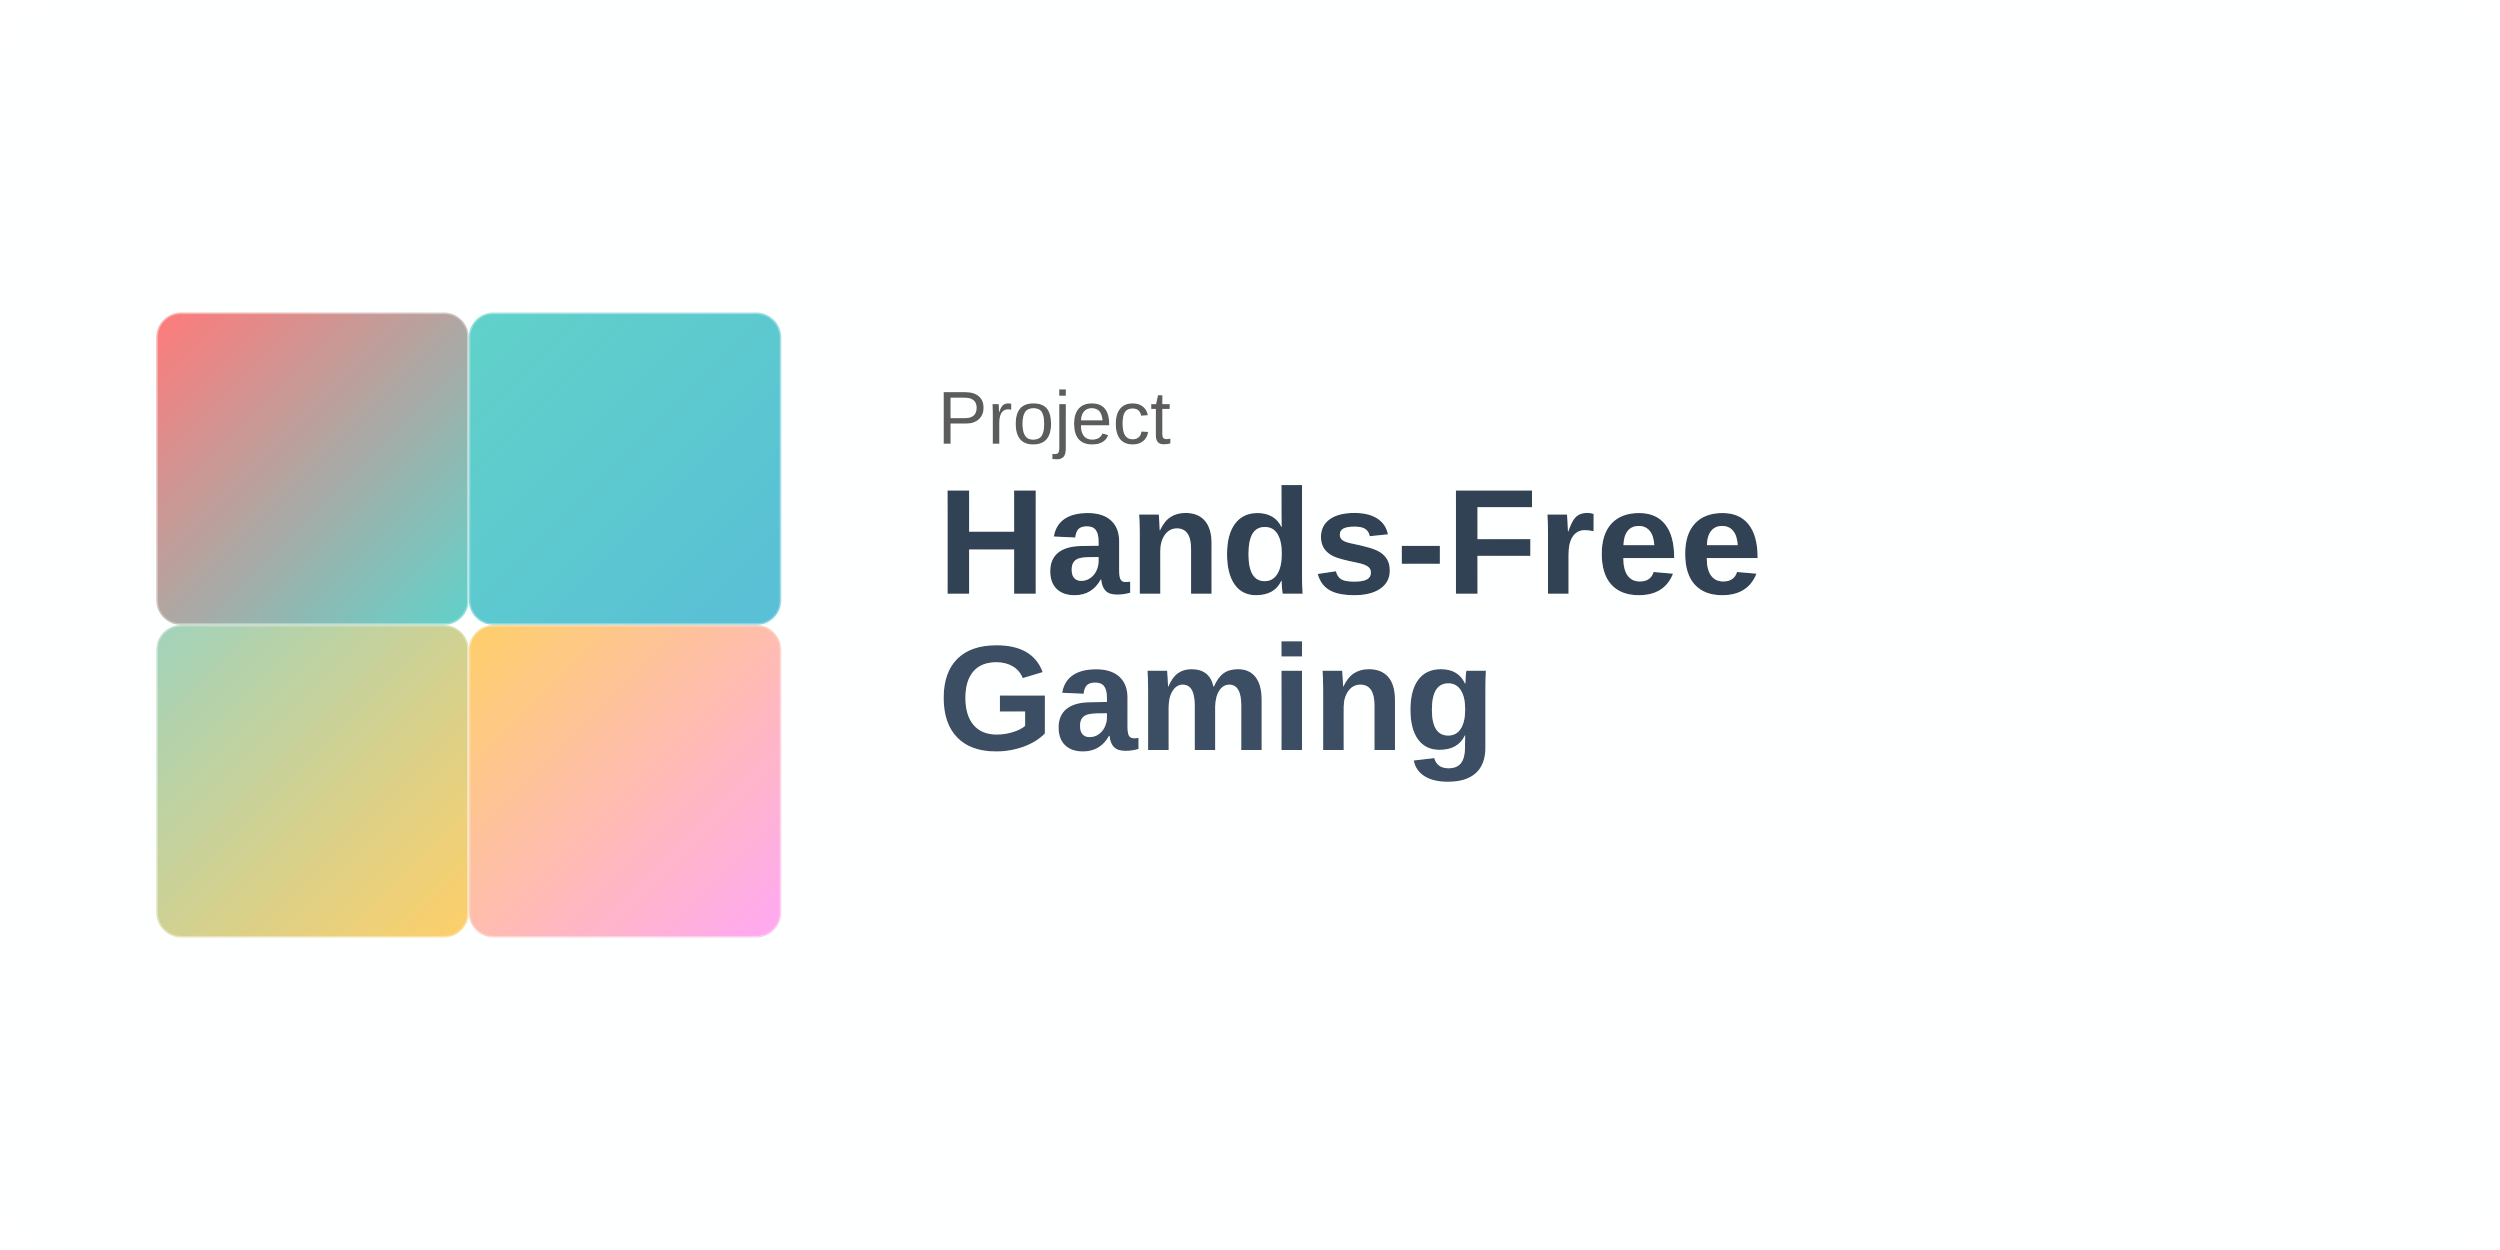
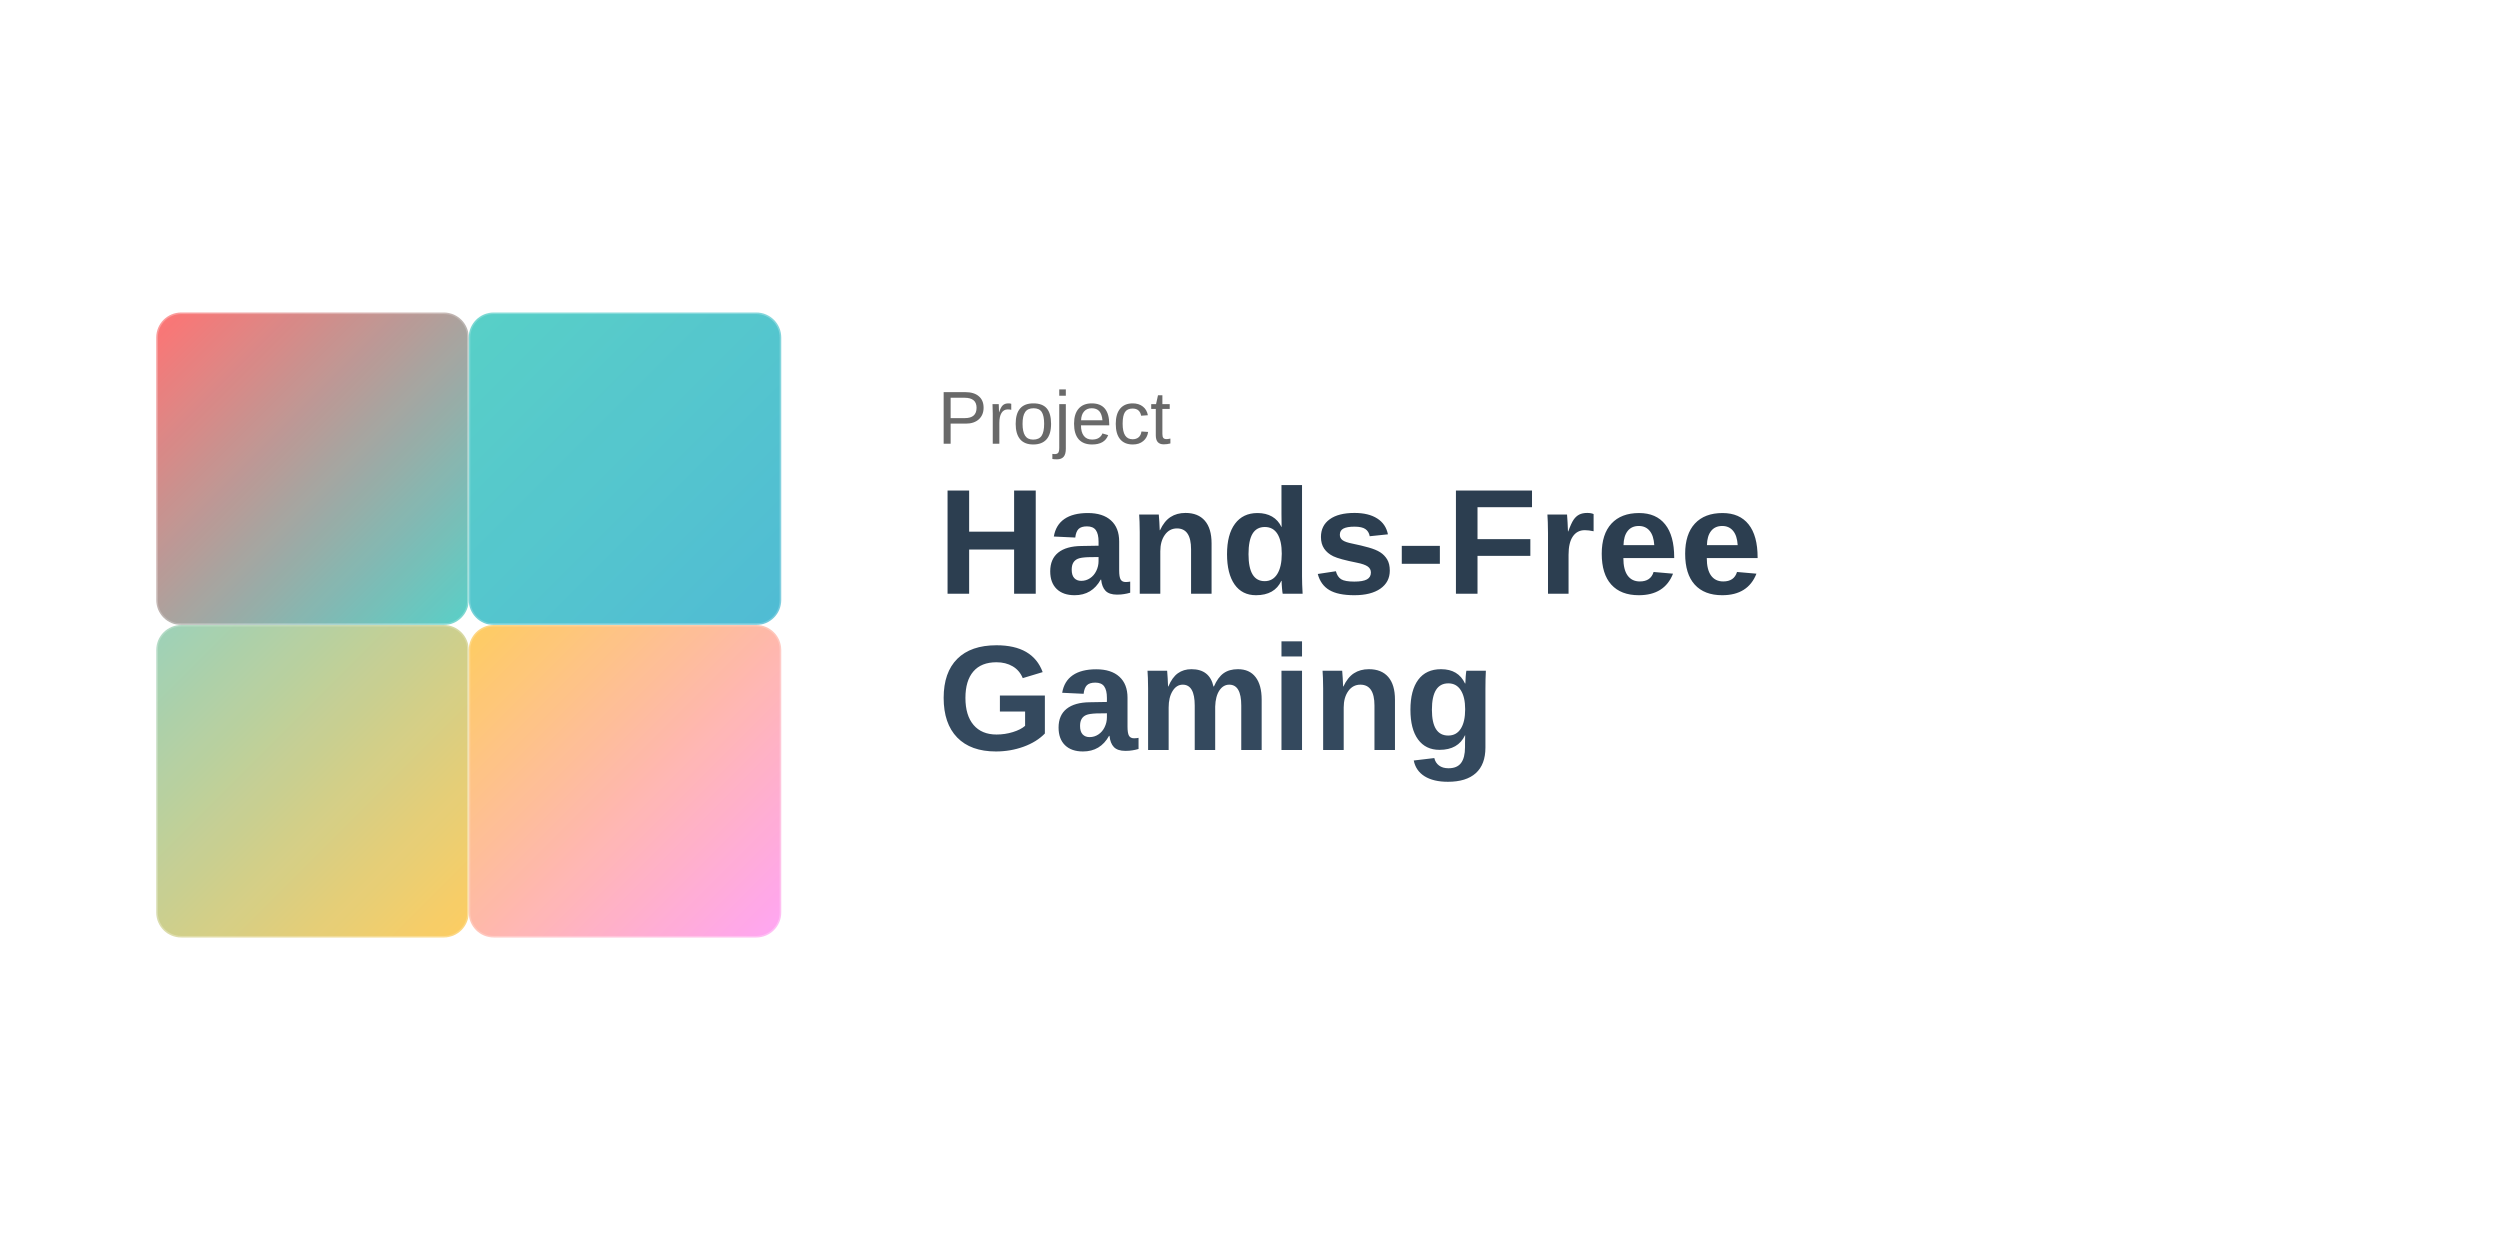
<svg xmlns="http://www.w3.org/2000/svg" width="800" height="400">
  <defs>
    <linearGradient id="animGrad1" x1="0%" y1="0%" x2="100%" y2="100%">
      <stop offset="0%" style="stop-color:#ff6b6b;stop-opacity:1">
        <animate attributeName="stop-color" values="#ff6b6b;#4ecdc4;#45b7d1;#ff6b6b" dur="6s" repeatCount="indefinite" />
      </stop>
      <stop offset="100%" style="stop-color:#4ecdc4;stop-opacity:1">
        <animate attributeName="stop-color" values="#4ecdc4;#45b7d1;#96ceb4;#4ecdc4" dur="6s" repeatCount="indefinite" />
      </stop>
    </linearGradient>
    <linearGradient id="animGrad2" x1="0%" y1="0%" x2="100%" y2="100%">
      <stop offset="0%" style="stop-color:#4ecdc4;stop-opacity:1">
        <animate attributeName="stop-color" values="#4ecdc4;#45b7d1;#ff9ff3;#4ecdc4" dur="6s" repeatCount="indefinite" />
      </stop>
      <stop offset="100%" style="stop-color:#45b7d1;stop-opacity:1">
        <animate attributeName="stop-color" values="#45b7d1;#ff9ff3;#feca57;#45b7d1" dur="6s" repeatCount="indefinite" />
      </stop>
    </linearGradient>
    <linearGradient id="animGrad3" x1="0%" y1="0%" x2="100%" y2="100%">
      <stop offset="0%" style="stop-color:#96ceb4;stop-opacity:1">
        <animate attributeName="stop-color" values="#96ceb4;#feca57;#ff6b6b;#96ceb4" dur="6s" repeatCount="indefinite" />
      </stop>
      <stop offset="100%" style="stop-color:#feca57;stop-opacity:1">
        <animate attributeName="stop-color" values="#feca57;#ff9ff3;#4ecdc4;#feca57" dur="6s" repeatCount="indefinite" />
      </stop>
    </linearGradient>
    <linearGradient id="animGrad4" x1="0%" y1="0%" x2="100%" y2="100%">
      <stop offset="0%" style="stop-color:#feca57;stop-opacity:1">
        <animate attributeName="stop-color" values="#feca57;#ff9ff3;#45b7d1;#feca57" dur="6s" repeatCount="indefinite" />
      </stop>
      <stop offset="100%" style="stop-color:#ff9ff3;stop-opacity:1">
        <animate attributeName="stop-color" values="#ff9ff3;#96ceb4;#ff6b6b;#ff9ff3" dur="6s" repeatCount="indefinite" />
      </stop>
    </linearGradient>
-     <linearGradient id="glassGrad1" x1="0%" y1="0%" x2="100%" y2="100%">
-       <stop offset="0%" style="stop-color:rgba(255,255,255,0.25);stop-opacity:1" />
+     <linearGradient id="glassGrad" x1="0%" y1="0%" x2="100%" y2="100%">
+       <stop offset="0%" style="stop-color:rgba(255,255,255,0.2);stop-opacity:1" />
      <stop offset="50%" style="stop-color:rgba(255,255,255,0.1);stop-opacity:1" />
      <stop offset="100%" style="stop-color:rgba(255,255,255,0.05);stop-opacity:1" />
    </linearGradient>
-     <radialGradient id="glassRadial" cx="30%" cy="30%" r="70%">
-       <stop offset="0%" style="stop-color:rgba(255,255,255,0.3);stop-opacity:1" />
-       <stop offset="100%" style="stop-color:rgba(255,255,255,0.08);stop-opacity:1" />
-     </radialGradient>
+     <path id="smokePath1" d="M0,50 Q200,20 400,50 T800,50" fill="none" stroke="rgba(255,255,255,0.15)" stroke-width="2" opacity="0.6">
+       <animateTransform attributeName="transform" type="translate" values="0,0; 50,10; 0,0; -30,5; 0,0" dur="12s" repeatCount="indefinite" />
+       <animate attributeName="opacity" values="0.3;0.7;0.3;0.5;0.3" dur="12s" repeatCount="indefinite" />
+     </path>
+     <path id="smokePath2" d="M0,150 Q300,120 600,150 T800,150" fill="none" stroke="rgba(255,255,255,0.12)" stroke-width="1.5" opacity="0.4">
+       <animateTransform attributeName="transform" type="translate" values="0,0; -40,15; 0,0; 60,-8; 0,0" dur="15s" repeatCount="indefinite" />
+       <animate attributeName="opacity" values="0.2;0.6;0.2;0.4;0.2" dur="15s" repeatCount="indefinite" />
+     </path>
+     <path id="smokePath3" d="M0,250 Q250,220 500,250 T800,250" fill="none" stroke="rgba(255,255,255,0.08)" stroke-width="1" opacity="0.5">
+       <animateTransform attributeName="transform" type="translate" values="0,0; 30,-12; 0,0; -50,18; 0,0" dur="18s" repeatCount="indefinite" />
+       <animate attributeName="opacity" values="0.1;0.5;0.1;0.3;0.1" dur="18s" repeatCount="indefinite" />
+     </path>
+     <path id="wave1" d="M0,300 Q200,280 400,300 T800,300" fill="none" stroke="rgba(255,255,255,0.1)" stroke-width="1.5" opacity="0.4">
+       <animateTransform attributeName="transform" type="translate" values="0,0; 70,5; 0,0; -40,10; 0,0" dur="20s" repeatCount="indefinite" />
+     </path>
+     <circle id="particle1" cx="100" cy="100" r="1.5" fill="rgba(255,255,255,0.3)" opacity="0.6">
+       <animateTransform attributeName="transform" type="translate" values="0,0; 200,50; 400,-30; 600,40; 800,0" dur="25s" repeatCount="indefinite" />
+       <animate attributeName="opacity" values="0.2;0.8;0.2;0.6;0.2" dur="25s" repeatCount="indefinite" />
+     </circle>
+     <circle id="particle2" cx="300" cy="200" r="1" fill="rgba(255,255,255,0.25)" opacity="0.4">
+       <animateTransform attributeName="transform" type="translate" values="0,0; -150,80; -300,-40; -450,60; -600,0" dur="30s" repeatCount="indefinite" />
+       <animate attributeName="opacity" values="0.1;0.6;0.1;0.4;0.1" dur="30s" repeatCount="indefinite" />
+     </circle>
    <filter id="blur" x="-50%" y="-50%" width="200%" height="200%">
-       <feGaussianBlur in="SourceGraphic" stdDeviation="1.5" />
-     </filter>
-     <filter id="backdropBlur" x="0%" y="0%" width="100%" height="100%">
-       <feGaussianBlur in="SourceGraphic" stdDeviation="8" />
-       <feColorMatrix values="1 0 0 0 0  0 1 0 0 0  0 0 1 0 0  0 0 0 0.15 0" />
+       <feGaussianBlur in="SourceGraphic" stdDeviation="1" />
    </filter>
  </defs>
-   <rect x="0" y="0" width="800" height="400" rx="24" ry="24" fill="rgba(248,250,255,0.08)" stroke="none" />
-   <rect x="0" y="0" width="800" height="400" rx="24" ry="24" fill="url(#glassGrad1)" stroke="rgba(255,255,255,0.18)" stroke-width="1.5" />
-   <rect x="0" y="0" width="800" height="400" rx="24" ry="24" fill="url(#glassRadial)" stroke="none" filter="url(#blur)" />
-   <rect x="2" y="2" width="796" height="396" rx="22" ry="22" fill="none" stroke="rgba(255,255,255,0.4)" stroke-width="0.5" />
-   <ellipse cx="150" cy="80" rx="40" ry="25" fill="rgba(255,255,255,0.12)" stroke="rgba(255,255,255,0.2)" stroke-width="0.5" filter="url(#blur)">
-     <animate attributeName="opacity" values="0.3;0.6;0.3" dur="4s" repeatCount="indefinite" />
+   <rect x="0" y="0" width="800" height="400" rx="20" ry="20" fill="rgba(255,255,255,0.08)" stroke="rgba(255,255,255,0.2)" stroke-width="1" />
+   <g opacity="0.7" filter="url(#blur)">
+     <use href="#smokePath1" />
+     <use href="#smokePath2" />
+     <use href="#smokePath3" />
+     <use href="#wave1" />
+     <use href="#particle1" />
+     <use href="#particle2" />
+   </g>
+   <rect x="0" y="0" width="800" height="400" rx="20" ry="20" fill="url(#glassGrad)" stroke="rgba(255,255,255,0.25)" stroke-width="1" />
+   <rect x="1" y="1" width="798" height="398" rx="19" ry="19" fill="none" stroke="rgba(255,255,255,0.3)" stroke-width="0.5" />
+   <ellipse cx="120" cy="80" rx="30" ry="18" fill="rgba(255,255,255,0.1)" stroke="rgba(255,255,255,0.15)" stroke-width="0.5" filter="url(#blur)">
+     <animateTransform attributeName="transform" type="translate" values="0,0; 20,10; 0,0; -15,5; 0,0" dur="8s" repeatCount="indefinite" />
+     <animate attributeName="opacity" values="0.3;0.6;0.3" dur="8s" repeatCount="indefinite" />
  </ellipse>
-   <ellipse cx="650" cy="320" rx="35" ry="20" fill="rgba(255,255,255,0.08)" stroke="rgba(255,255,255,0.15)" stroke-width="0.5" filter="url(#blur)">
-     <animate attributeName="opacity" values="0.2;0.5;0.2" dur="5s" repeatCount="indefinite" />
+   <ellipse cx="650" cy="300" rx="25" ry="15" fill="rgba(255,255,255,0.08)" stroke="rgba(255,255,255,0.12)" stroke-width="0.5" filter="url(#blur)">
+     <animateTransform attributeName="transform" type="translate" values="0,0; -25,15; 0,0; 30,-8; 0,0" dur="10s" repeatCount="indefinite" />
+     <animate attributeName="opacity" values="0.2;0.5;0.2" dur="10s" repeatCount="indefinite" />
  </ellipse>
  <g transform="translate(50, 100)">
-     <rect x="0" y="0" width="100" height="100" fill="url(#animGrad1)" rx="8" ry="8" stroke="rgba(255,255,255,0.3)" stroke-width="1" />
-     <rect x="100" y="0" width="100" height="100" fill="url(#animGrad2)" rx="8" ry="8" stroke="rgba(255,255,255,0.3)" stroke-width="1" />
-     <rect x="0" y="100" width="100" height="100" fill="url(#animGrad3)" rx="8" ry="8" stroke="rgba(255,255,255,0.3)" stroke-width="1" />
-     <rect x="100" y="100" width="100" height="100" fill="url(#animGrad4)" rx="8" ry="8" stroke="rgba(255,255,255,0.3)" stroke-width="1" />
-     <rect x="0" y="0" width="200" height="200" rx="8" ry="8" fill="rgba(255,255,255,0.08)" stroke="rgba(255,255,255,0.15)" stroke-width="1" />
+     <rect x="0" y="0" width="100" height="100" fill="url(#animGrad1)" rx="8" ry="8" stroke="rgba(255,255,255,0.2)" stroke-width="1" />
+     <rect x="100" y="0" width="100" height="100" fill="url(#animGrad2)" rx="8" ry="8" stroke="rgba(255,255,255,0.2)" stroke-width="1" />
+     <rect x="0" y="100" width="100" height="100" fill="url(#animGrad3)" rx="8" ry="8" stroke="rgba(255,255,255,0.2)" stroke-width="1" />
+     <rect x="100" y="100" width="100" height="100" fill="url(#animGrad4)" rx="8" ry="8" stroke="rgba(255,255,255,0.2)" stroke-width="1" />
+     <rect x="0" y="0" width="200" height="200" rx="8" ry="8" fill="rgba(255,255,255,0.06)" stroke="rgba(255,255,255,0.1)" stroke-width="1" />
  </g>
  <g transform="translate(300, 0)">
-     <rect x="-20" y="120" width="480" height="140" rx="16" ry="16" fill="rgba(255,255,255,0.06)" stroke="rgba(255,255,255,0.12)" stroke-width="1" filter="url(#blur)" />
-     <text x="0" y="142" font-family="Arial, sans-serif" font-size="24" font-weight="400" fill="#444" opacity="0.9" filter="drop-shadow(0 1px 2px rgba(255,255,255,0.5))">
+     <rect x="-20" y="120" width="480" height="140" rx="12" ry="12" fill="rgba(255,255,255,0.05)" stroke="rgba(255,255,255,0.1)" stroke-width="1" filter="url(#blur)" />
+     <text x="0" y="142" font-family="Arial, sans-serif" font-size="24" font-weight="400" fill="#444" opacity="0.8">
      Project
    </text>
-     <text x="0" y="190" font-family="Arial, sans-serif" font-size="48" font-weight="bold" fill="#2c3e50" filter="drop-shadow(0 2px 4px rgba(255,255,255,0.3))">
+     <text x="0" y="190" font-family="Arial, sans-serif" font-size="48" font-weight="bold" fill="#2c3e50">
      Hands-Free
      <animate attributeName="fill" values="#2c3e50;#e74c3c;#3498db;#2ecc71;#2c3e50" dur="8s" repeatCount="indefinite" />
    </text>
-     <text x="0" y="240" font-family="Arial, sans-serif" font-size="48" font-weight="bold" fill="#34495e" filter="drop-shadow(0 2px 4px rgba(255,255,255,0.3))">
+     <text x="0" y="240" font-family="Arial, sans-serif" font-size="48" font-weight="bold" fill="#34495e">
      Gaming
      <animate attributeName="fill" values="#34495e;#9b59b6;#f39c12;#1abc9c;#34495e" dur="8s" repeatCount="indefinite" />
    </text>
  </g>
-   <rect x="0" y="0" width="800" height="400" rx="24" ry="24" fill="rgba(255,255,255,0.03)" stroke="rgba(255,255,255,0.25)" stroke-width="1" />
</svg>
